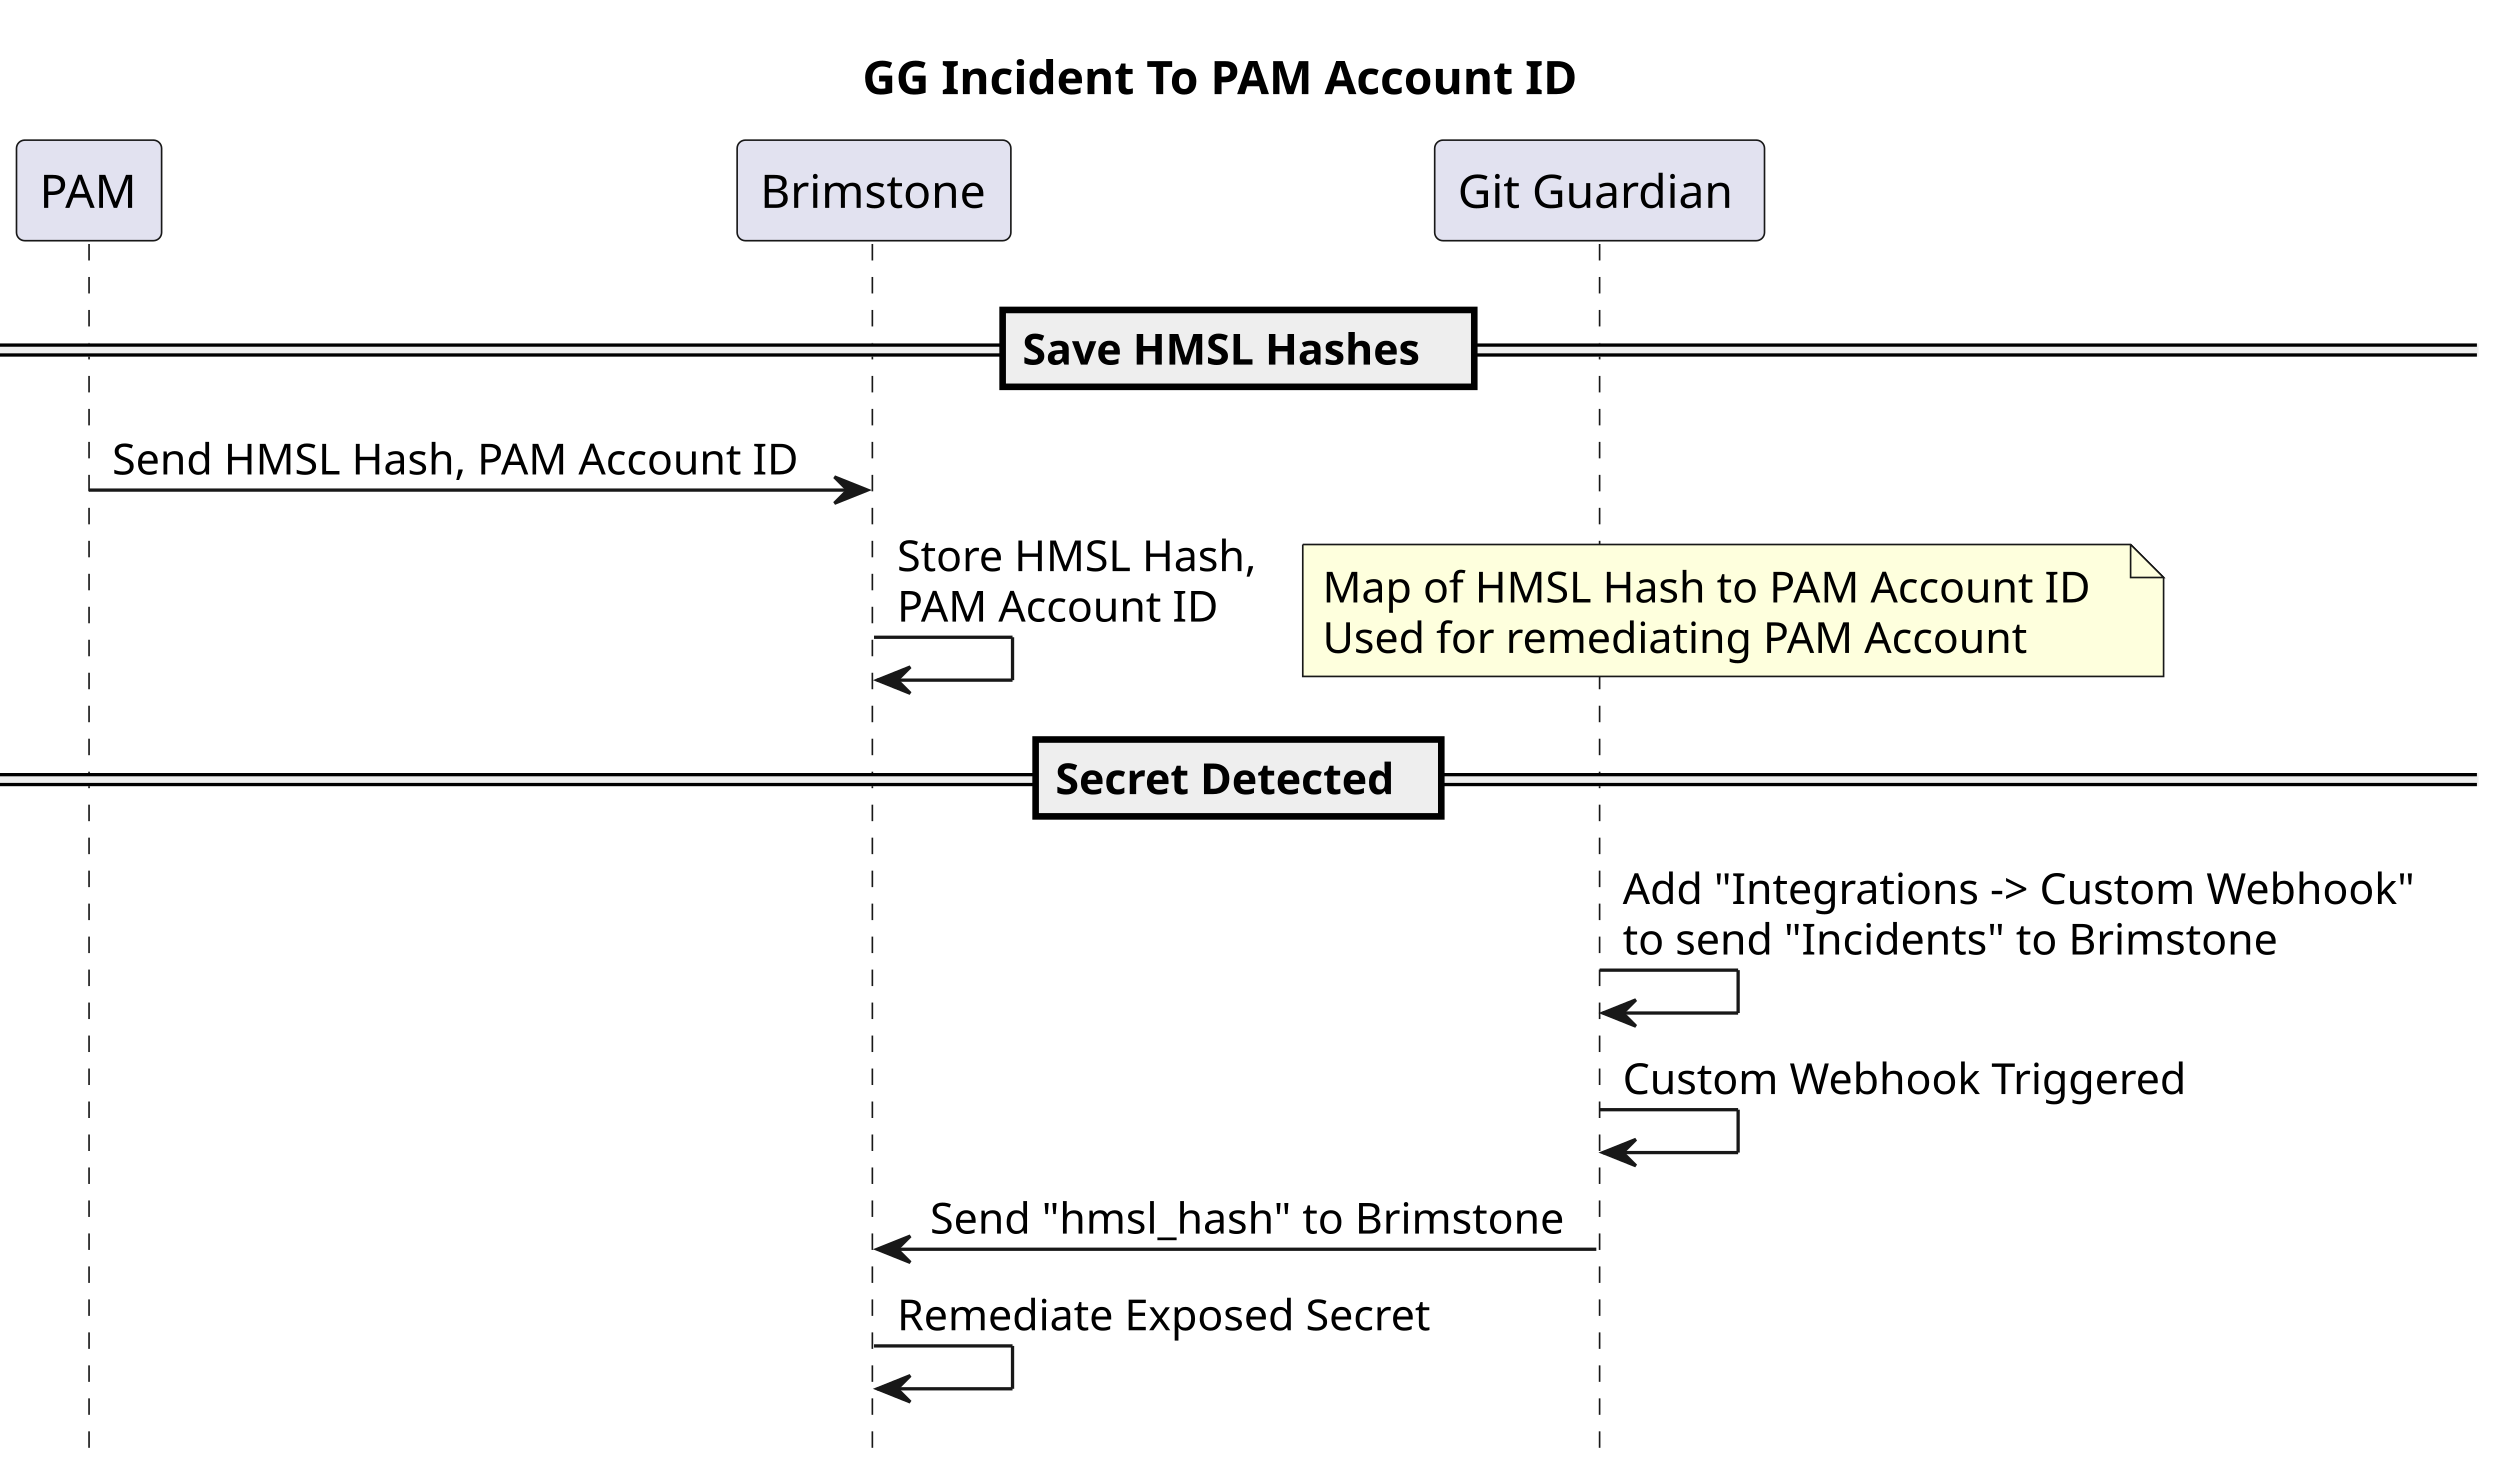
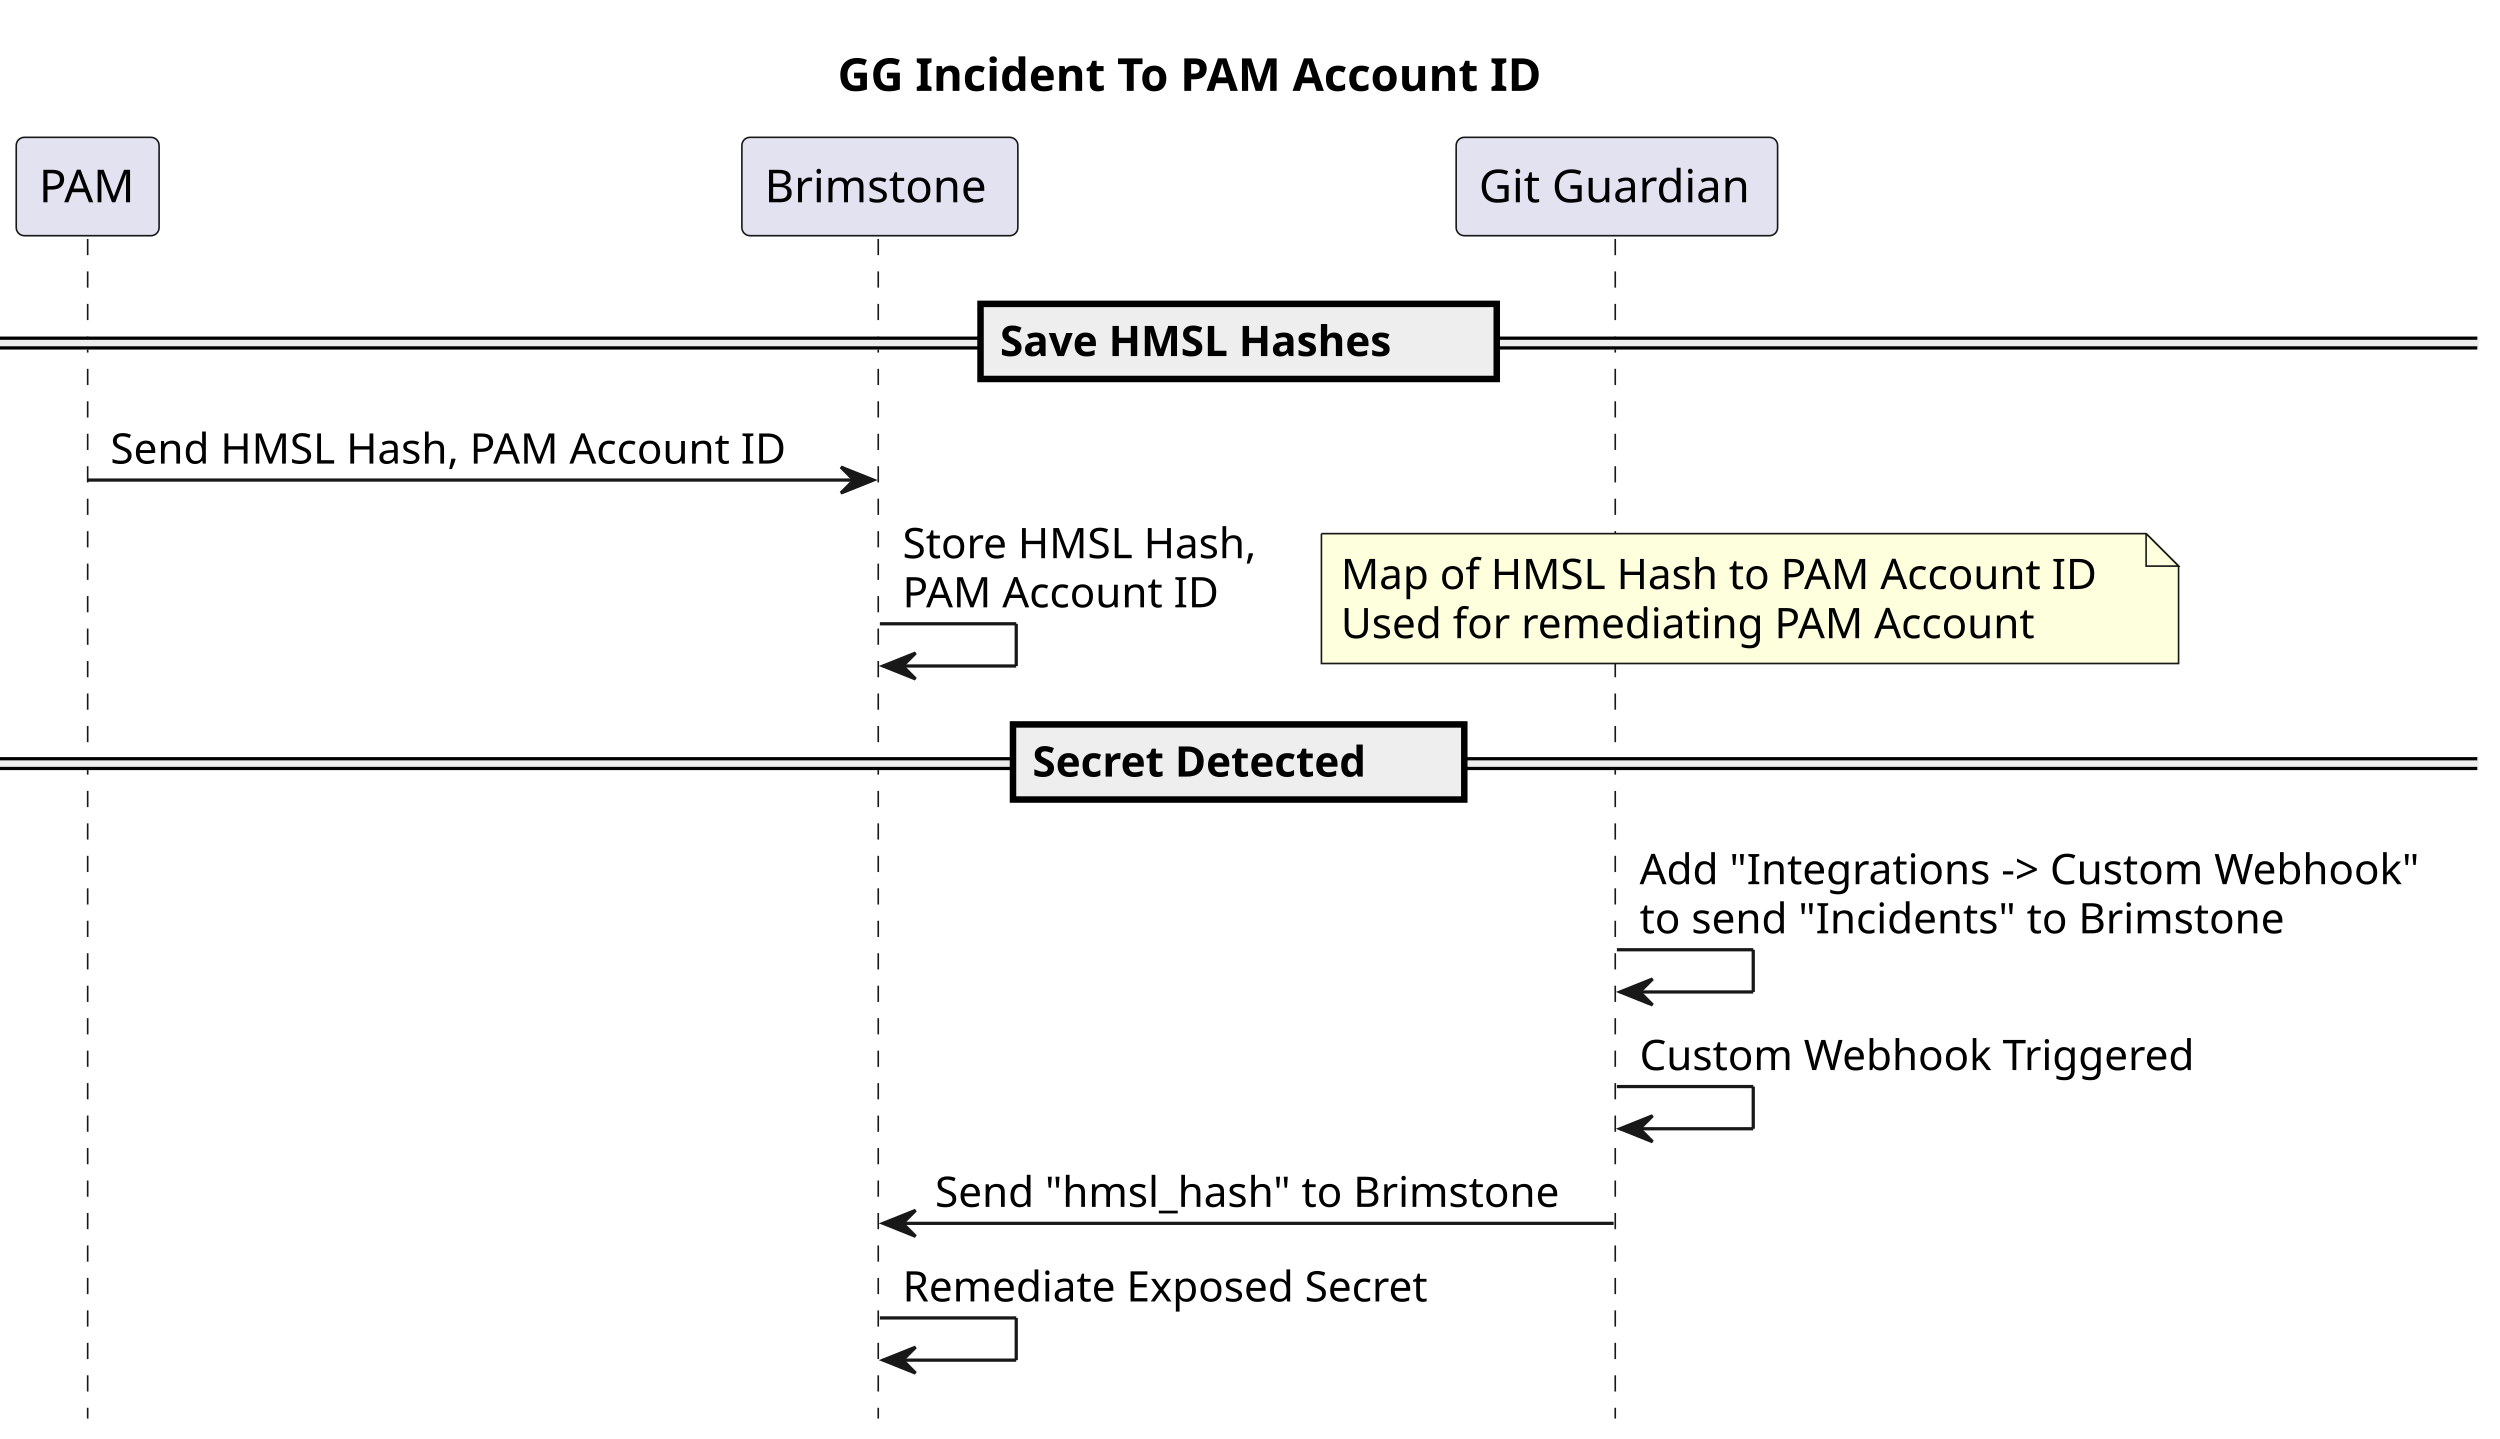
- <svg xmlns="http://www.w3.org/2000/svg" contentStyleType="text/css" height="446px" preserveAspectRatio="none" style="width:758px;height:446px;background:#FFFFFF;" version="1.1" viewBox="0 0 758 446" width="758px" zoomAndPan="magnify">
+ <svg xmlns="http://www.w3.org/2000/svg" contentStyleType="text/css" height="443px" preserveAspectRatio="none" style="width:770px;height:443px;background:#FFFFFF;" version="1.1" viewBox="0 0 770 443" width="770px" zoomAndPan="magnify">
  <defs />
  <g>
-     <text fill="#000000" font-family="sans-serif" font-size="14" font-weight="bold" lengthAdjust="spacing" textLength="227" x="261.5" y="28.535">GG Incident To PAM Account ID</text>
-     <line style="stroke:#181818;stroke-width:0.5;stroke-dasharray:5.0,5.0;" x1="27" x2="27" y1="73.977" y2="439.082" />
-     <line style="stroke:#181818;stroke-width:0.5;stroke-dasharray:5.0,5.0;" x1="264.5" x2="264.5" y1="73.977" y2="439.082" />
-     <line style="stroke:#181818;stroke-width:0.5;stroke-dasharray:5.0,5.0;" x1="485" x2="485" y1="73.977" y2="439.082" />
-     <rect fill="#E2E2F0" height="30.488" rx="2.5" ry="2.5" style="stroke:#181818;stroke-width:0.5;" width="44" x="5" y="42.488" />
-     <text fill="#000000" font-family="sans-serif" font-size="14" lengthAdjust="spacing" textLength="30" x="12" y="63.023">PAM</text>
-     <rect fill="#E2E2F0" height="30.488" rx="2.5" ry="2.5" style="stroke:#181818;stroke-width:0.5;" width="83" x="223.5" y="42.488" />
-     <text fill="#000000" font-family="sans-serif" font-size="14" lengthAdjust="spacing" textLength="69" x="230.5" y="63.023">Brimstone</text>
-     <rect fill="#E2E2F0" height="30.488" rx="2.5" ry="2.5" style="stroke:#181818;stroke-width:0.5;" width="100" x="435" y="42.488" />
-     <text fill="#000000" font-family="sans-serif" font-size="14" lengthAdjust="spacing" textLength="86" x="442" y="63.023">Git Guardian</text>
-     <rect fill="#EEEEEE" height="3" style="stroke:#EEEEEE;stroke-width:1.0;" width="751" x="0" y="104.632" />
-     <line style="stroke:#000000;stroke-width:1.0;" x1="0" x2="751" y1="104.632" y2="104.632" />
-     <line style="stroke:#000000;stroke-width:1.0;" x1="0" x2="751" y1="107.632" y2="107.632" />
-     <rect fill="#EEEEEE" height="23.311" style="stroke:#000000;stroke-width:2.0;" width="143" x="304" y="93.977" />
-     <text fill="#000000" font-family="sans-serif" font-size="13" font-weight="bold" lengthAdjust="spacing" textLength="125" x="310" y="110.545">Save HMSL Hashes</text>
-     <polygon fill="#181818" points="253,144.598,263,148.598,253,152.598,257,148.598" style="stroke:#181818;stroke-width:1.0;" />
-     <line style="stroke:#181818;stroke-width:1.0;" x1="27" x2="259" y1="148.598" y2="148.598" />
-     <text fill="#000000" font-family="sans-serif" font-size="13" lengthAdjust="spacing" textLength="214" x="34" y="143.856">Send HMSL Hash, PAM Account ID</text>
-     <line style="stroke:#181818;stroke-width:1.0;" x1="265" x2="307" y1="193.219" y2="193.219" />
-     <line style="stroke:#181818;stroke-width:1.0;" x1="307" x2="307" y1="193.219" y2="206.219" />
-     <line style="stroke:#181818;stroke-width:1.0;" x1="266" x2="307" y1="206.219" y2="206.219" />
-     <polygon fill="#181818" points="276,202.219,266,206.219,276,210.219,272,206.219" style="stroke:#181818;stroke-width:1.0;" />
-     <text fill="#000000" font-family="sans-serif" font-size="13" lengthAdjust="spacing" textLength="111" x="272" y="173.166">Store HMSL Hash,</text>
-     <text fill="#000000" font-family="sans-serif" font-size="13" lengthAdjust="spacing" textLength="101" x="272" y="188.477">PAM Account ID</text>
-     <path d="M395,165.098 L395,205.098 L656,205.098 L656,175.098 L646,165.098 L395,165.098 " fill="#FEFFDD" style="stroke:#181818;stroke-width:0.5;" />
-     <path d="M646,165.098 L646,175.098 L656,175.098 L646,165.098 " fill="#FEFFDD" style="stroke:#181818;stroke-width:0.5;" />
-     <text fill="#000000" font-family="sans-serif" font-size="13" lengthAdjust="spacing" textLength="240" x="401" y="182.666">Map of HMSL Hash to PAM Account ID</text>
-     <text fill="#000000" font-family="sans-serif" font-size="13" lengthAdjust="spacing" textLength="219" x="401" y="197.977">Used for remediating PAM Account</text>
-     <rect fill="#EEEEEE" height="3" style="stroke:#EEEEEE;stroke-width:1.0;" width="751" x="0" y="234.874" />
-     <line style="stroke:#000000;stroke-width:1.0;" x1="0" x2="751" y1="234.874" y2="234.874" />
-     <line style="stroke:#000000;stroke-width:1.0;" x1="0" x2="751" y1="237.874" y2="237.874" />
-     <rect fill="#EEEEEE" height="23.311" style="stroke:#000000;stroke-width:2.0;" width="123" x="314" y="224.219" />
-     <text fill="#000000" font-family="sans-serif" font-size="13" font-weight="bold" lengthAdjust="spacing" textLength="105" x="320" y="240.787">Secret Detected</text>
-     <line style="stroke:#181818;stroke-width:1.0;" x1="485" x2="527" y1="294.15" y2="294.15" />
-     <line style="stroke:#181818;stroke-width:1.0;" x1="527" x2="527" y1="294.15" y2="307.15" />
-     <line style="stroke:#181818;stroke-width:1.0;" x1="486" x2="527" y1="307.15" y2="307.15" />
-     <polygon fill="#181818" points="496,303.15,486,307.15,496,311.15,492,307.15" style="stroke:#181818;stroke-width:1.0;" />
-     <text fill="#000000" font-family="sans-serif" font-size="13" lengthAdjust="spacing" textLength="252" x="492" y="274.098">Add "Integrations -&gt; Custom Webhook"</text>
-     <text fill="#000000" font-family="sans-serif" font-size="13" lengthAdjust="spacing" textLength="203" x="492" y="289.408">to send "Incidents" to Brimstone</text>
-     <line style="stroke:#181818;stroke-width:1.0;" x1="485" x2="527" y1="336.461" y2="336.461" />
-     <line style="stroke:#181818;stroke-width:1.0;" x1="527" x2="527" y1="336.461" y2="349.461" />
-     <line style="stroke:#181818;stroke-width:1.0;" x1="486" x2="527" y1="349.461" y2="349.461" />
-     <polygon fill="#181818" points="496,345.461,486,349.461,496,353.461,492,349.461" style="stroke:#181818;stroke-width:1.0;" />
-     <text fill="#000000" font-family="sans-serif" font-size="13" lengthAdjust="spacing" textLength="175" x="492" y="331.719">Custom Webhook Triggered</text>
-     <polygon fill="#181818" points="276,374.772,266,378.772,276,382.772,272,378.772" style="stroke:#181818;stroke-width:1.0;" />
-     <line style="stroke:#181818;stroke-width:1.0;" x1="270" x2="484" y1="378.772" y2="378.772" />
-     <text fill="#000000" font-family="sans-serif" font-size="13" lengthAdjust="spacing" textLength="196" x="282" y="374.029">Send "hmsl_hash" to Brimstone</text>
-     <line style="stroke:#181818;stroke-width:1.0;" x1="265" x2="307" y1="408.082" y2="408.082" />
-     <line style="stroke:#181818;stroke-width:1.0;" x1="307" x2="307" y1="408.082" y2="421.082" />
-     <line style="stroke:#181818;stroke-width:1.0;" x1="266" x2="307" y1="421.082" y2="421.082" />
-     <polygon fill="#181818" points="276,417.082,266,421.082,276,425.082,272,421.082" style="stroke:#181818;stroke-width:1.0;" />
-     <text fill="#000000" font-family="sans-serif" font-size="13" lengthAdjust="spacing" textLength="164" x="272" y="403.34">Remediate Exposed Secret</text>
+     <text fill="#000000" font-family="sans-serif" font-size="14" font-weight="bold" lengthAdjust="spacing" textLength="246" x="258" y="27.995">GG Incident To PAM Account ID</text>
+     <line style="stroke:#181818;stroke-width:0.5;stroke-dasharray:5.0,5.0;" x1="27" x2="27" y1="73.594" y2="436.922" />
+     <line style="stroke:#181818;stroke-width:0.5;stroke-dasharray:5.0,5.0;" x1="270.5" x2="270.5" y1="73.594" y2="436.922" />
+     <line style="stroke:#181818;stroke-width:0.5;stroke-dasharray:5.0,5.0;" x1="497.5" x2="497.5" y1="73.594" y2="436.922" />
+     <rect fill="#E2E2F0" height="30.297" rx="2.5" ry="2.5" style="stroke:#181818;stroke-width:0.5;" width="44" x="5" y="42.297" />
+     <text fill="#000000" font-family="sans-serif" font-size="14" lengthAdjust="spacing" textLength="30" x="12" y="62.292">PAM</text>
+     <rect fill="#E2E2F0" height="30.297" rx="2.5" ry="2.5" style="stroke:#181818;stroke-width:0.5;" width="85" x="228.5" y="42.297" />
+     <text fill="#000000" font-family="sans-serif" font-size="14" lengthAdjust="spacing" textLength="71" x="235.5" y="62.292">Brimstone</text>
+     <rect fill="#E2E2F0" height="30.297" rx="2.5" ry="2.5" style="stroke:#181818;stroke-width:0.5;" width="99" x="448.5" y="42.297" />
+     <text fill="#000000" font-family="sans-serif" font-size="14" lengthAdjust="spacing" textLength="85" x="455.5" y="62.292">Git Guardian</text>
+     <rect fill="#EEEEEE" height="3" style="stroke:#EEEEEE;stroke-width:1.0;" width="763" x="0" y="104.16" />
+     <line style="stroke:#000000;stroke-width:1.0;" x1="0" x2="763" y1="104.16" y2="104.16" />
+     <line style="stroke:#000000;stroke-width:1.0;" x1="0" x2="763" y1="107.16" y2="107.16" />
+     <rect fill="#EEEEEE" height="23.133" style="stroke:#000000;stroke-width:2.0;" width="159" x="302" y="93.594" />
+     <text fill="#000000" font-family="sans-serif" font-size="13" font-weight="bold" lengthAdjust="spacing" textLength="140" x="308" y="109.661">Save HMSL Hashes</text>
+     <polygon fill="#181818" points="259,143.859,269,147.859,259,151.859,263,147.859" style="stroke:#181818;stroke-width:1.0;" />
+     <line style="stroke:#181818;stroke-width:1.0;" x1="27" x2="265" y1="147.859" y2="147.859" />
+     <text fill="#000000" font-family="sans-serif" font-size="13" lengthAdjust="spacing" textLength="220" x="34" y="142.793">Send HMSL Hash, PAM Account ID</text>
+     <line style="stroke:#181818;stroke-width:1.0;" x1="271" x2="313" y1="192.125" y2="192.125" />
+     <line style="stroke:#181818;stroke-width:1.0;" x1="313" x2="313" y1="192.125" y2="205.125" />
+     <line style="stroke:#181818;stroke-width:1.0;" x1="272" x2="313" y1="205.125" y2="205.125" />
+     <polygon fill="#181818" points="282,201.125,272,205.125,282,209.125,278,205.125" style="stroke:#181818;stroke-width:1.0;" />
+     <text fill="#000000" font-family="sans-serif" font-size="13" lengthAdjust="spacing" textLength="117" x="278" y="171.926">Store HMSL Hash,</text>
+     <text fill="#000000" font-family="sans-serif" font-size="13" lengthAdjust="spacing" textLength="101" x="278" y="187.059">PAM Account ID</text>
+     <path d="M407,164.359 L407,204.359 L671,204.359 L671,174.359 L661,164.359 L407,164.359 " fill="#FEFFDD" style="stroke:#181818;stroke-width:0.5;" />
+     <path d="M661,164.359 L661,174.359 L671,174.359 L661,164.359 " fill="#FEFFDD" style="stroke:#181818;stroke-width:0.5;" />
+     <text fill="#000000" font-family="sans-serif" font-size="13" lengthAdjust="spacing" textLength="243" x="413" y="181.426">Map of HMSL Hash to PAM Account ID</text>
+     <text fill="#000000" font-family="sans-serif" font-size="13" lengthAdjust="spacing" textLength="223" x="413" y="196.559">Used for remediating PAM Account</text>
+     <rect fill="#EEEEEE" height="3" style="stroke:#EEEEEE;stroke-width:1.0;" width="763" x="0" y="233.691" />
+     <line style="stroke:#000000;stroke-width:1.0;" x1="0" x2="763" y1="233.691" y2="233.691" />
+     <line style="stroke:#000000;stroke-width:1.0;" x1="0" x2="763" y1="236.691" y2="236.691" />
+     <rect fill="#EEEEEE" height="23.133" style="stroke:#000000;stroke-width:2.0;" width="139" x="312" y="223.125" />
+     <text fill="#000000" font-family="sans-serif" font-size="13" font-weight="bold" lengthAdjust="spacing" textLength="120" x="318" y="239.192">Secret Detected</text>
+     <line style="stroke:#181818;stroke-width:1.0;" x1="498" x2="540" y1="292.523" y2="292.523" />
+     <line style="stroke:#181818;stroke-width:1.0;" x1="540" x2="540" y1="292.523" y2="305.523" />
+     <line style="stroke:#181818;stroke-width:1.0;" x1="499" x2="540" y1="305.523" y2="305.523" />
+     <polygon fill="#181818" points="509,301.523,499,305.523,509,309.523,505,305.523" style="stroke:#181818;stroke-width:1.0;" />
+     <text fill="#000000" font-family="sans-serif" font-size="13" lengthAdjust="spacing" textLength="251" x="505" y="272.325">Add "Integrations -&gt; Custom Webhook"</text>
+     <text fill="#000000" font-family="sans-serif" font-size="13" lengthAdjust="spacing" textLength="206" x="505" y="287.457">to send "Incidents" to Brimstone</text>
+     <line style="stroke:#181818;stroke-width:1.0;" x1="498" x2="540" y1="334.656" y2="334.656" />
+     <line style="stroke:#181818;stroke-width:1.0;" x1="540" x2="540" y1="334.656" y2="347.656" />
+     <line style="stroke:#181818;stroke-width:1.0;" x1="499" x2="540" y1="347.656" y2="347.656" />
+     <polygon fill="#181818" points="509,343.656,499,347.656,509,351.656,505,347.656" style="stroke:#181818;stroke-width:1.0;" />
+     <text fill="#000000" font-family="sans-serif" font-size="13" lengthAdjust="spacing" textLength="176" x="505" y="329.59">Custom Webhook Triggered</text>
+     <polygon fill="#181818" points="282,372.789,272,376.789,282,380.789,278,376.789" style="stroke:#181818;stroke-width:1.0;" />
+     <line style="stroke:#181818;stroke-width:1.0;" x1="276" x2="497" y1="376.789" y2="376.789" />
+     <text fill="#000000" font-family="sans-serif" font-size="13" lengthAdjust="spacing" textLength="203" x="288" y="371.723">Send "hmsl_hash" to Brimstone</text>
+     <line style="stroke:#181818;stroke-width:1.0;" x1="271" x2="313" y1="405.922" y2="405.922" />
+     <line style="stroke:#181818;stroke-width:1.0;" x1="313" x2="313" y1="405.922" y2="418.922" />
+     <line style="stroke:#181818;stroke-width:1.0;" x1="272" x2="313" y1="418.922" y2="418.922" />
+     <polygon fill="#181818" points="282,414.922,272,418.922,282,422.922,278,418.922" style="stroke:#181818;stroke-width:1.0;" />
+     <text fill="#000000" font-family="sans-serif" font-size="13" lengthAdjust="spacing" textLength="173" x="278" y="400.856">Remediate Exposed Secret</text>
  </g>
</svg>
